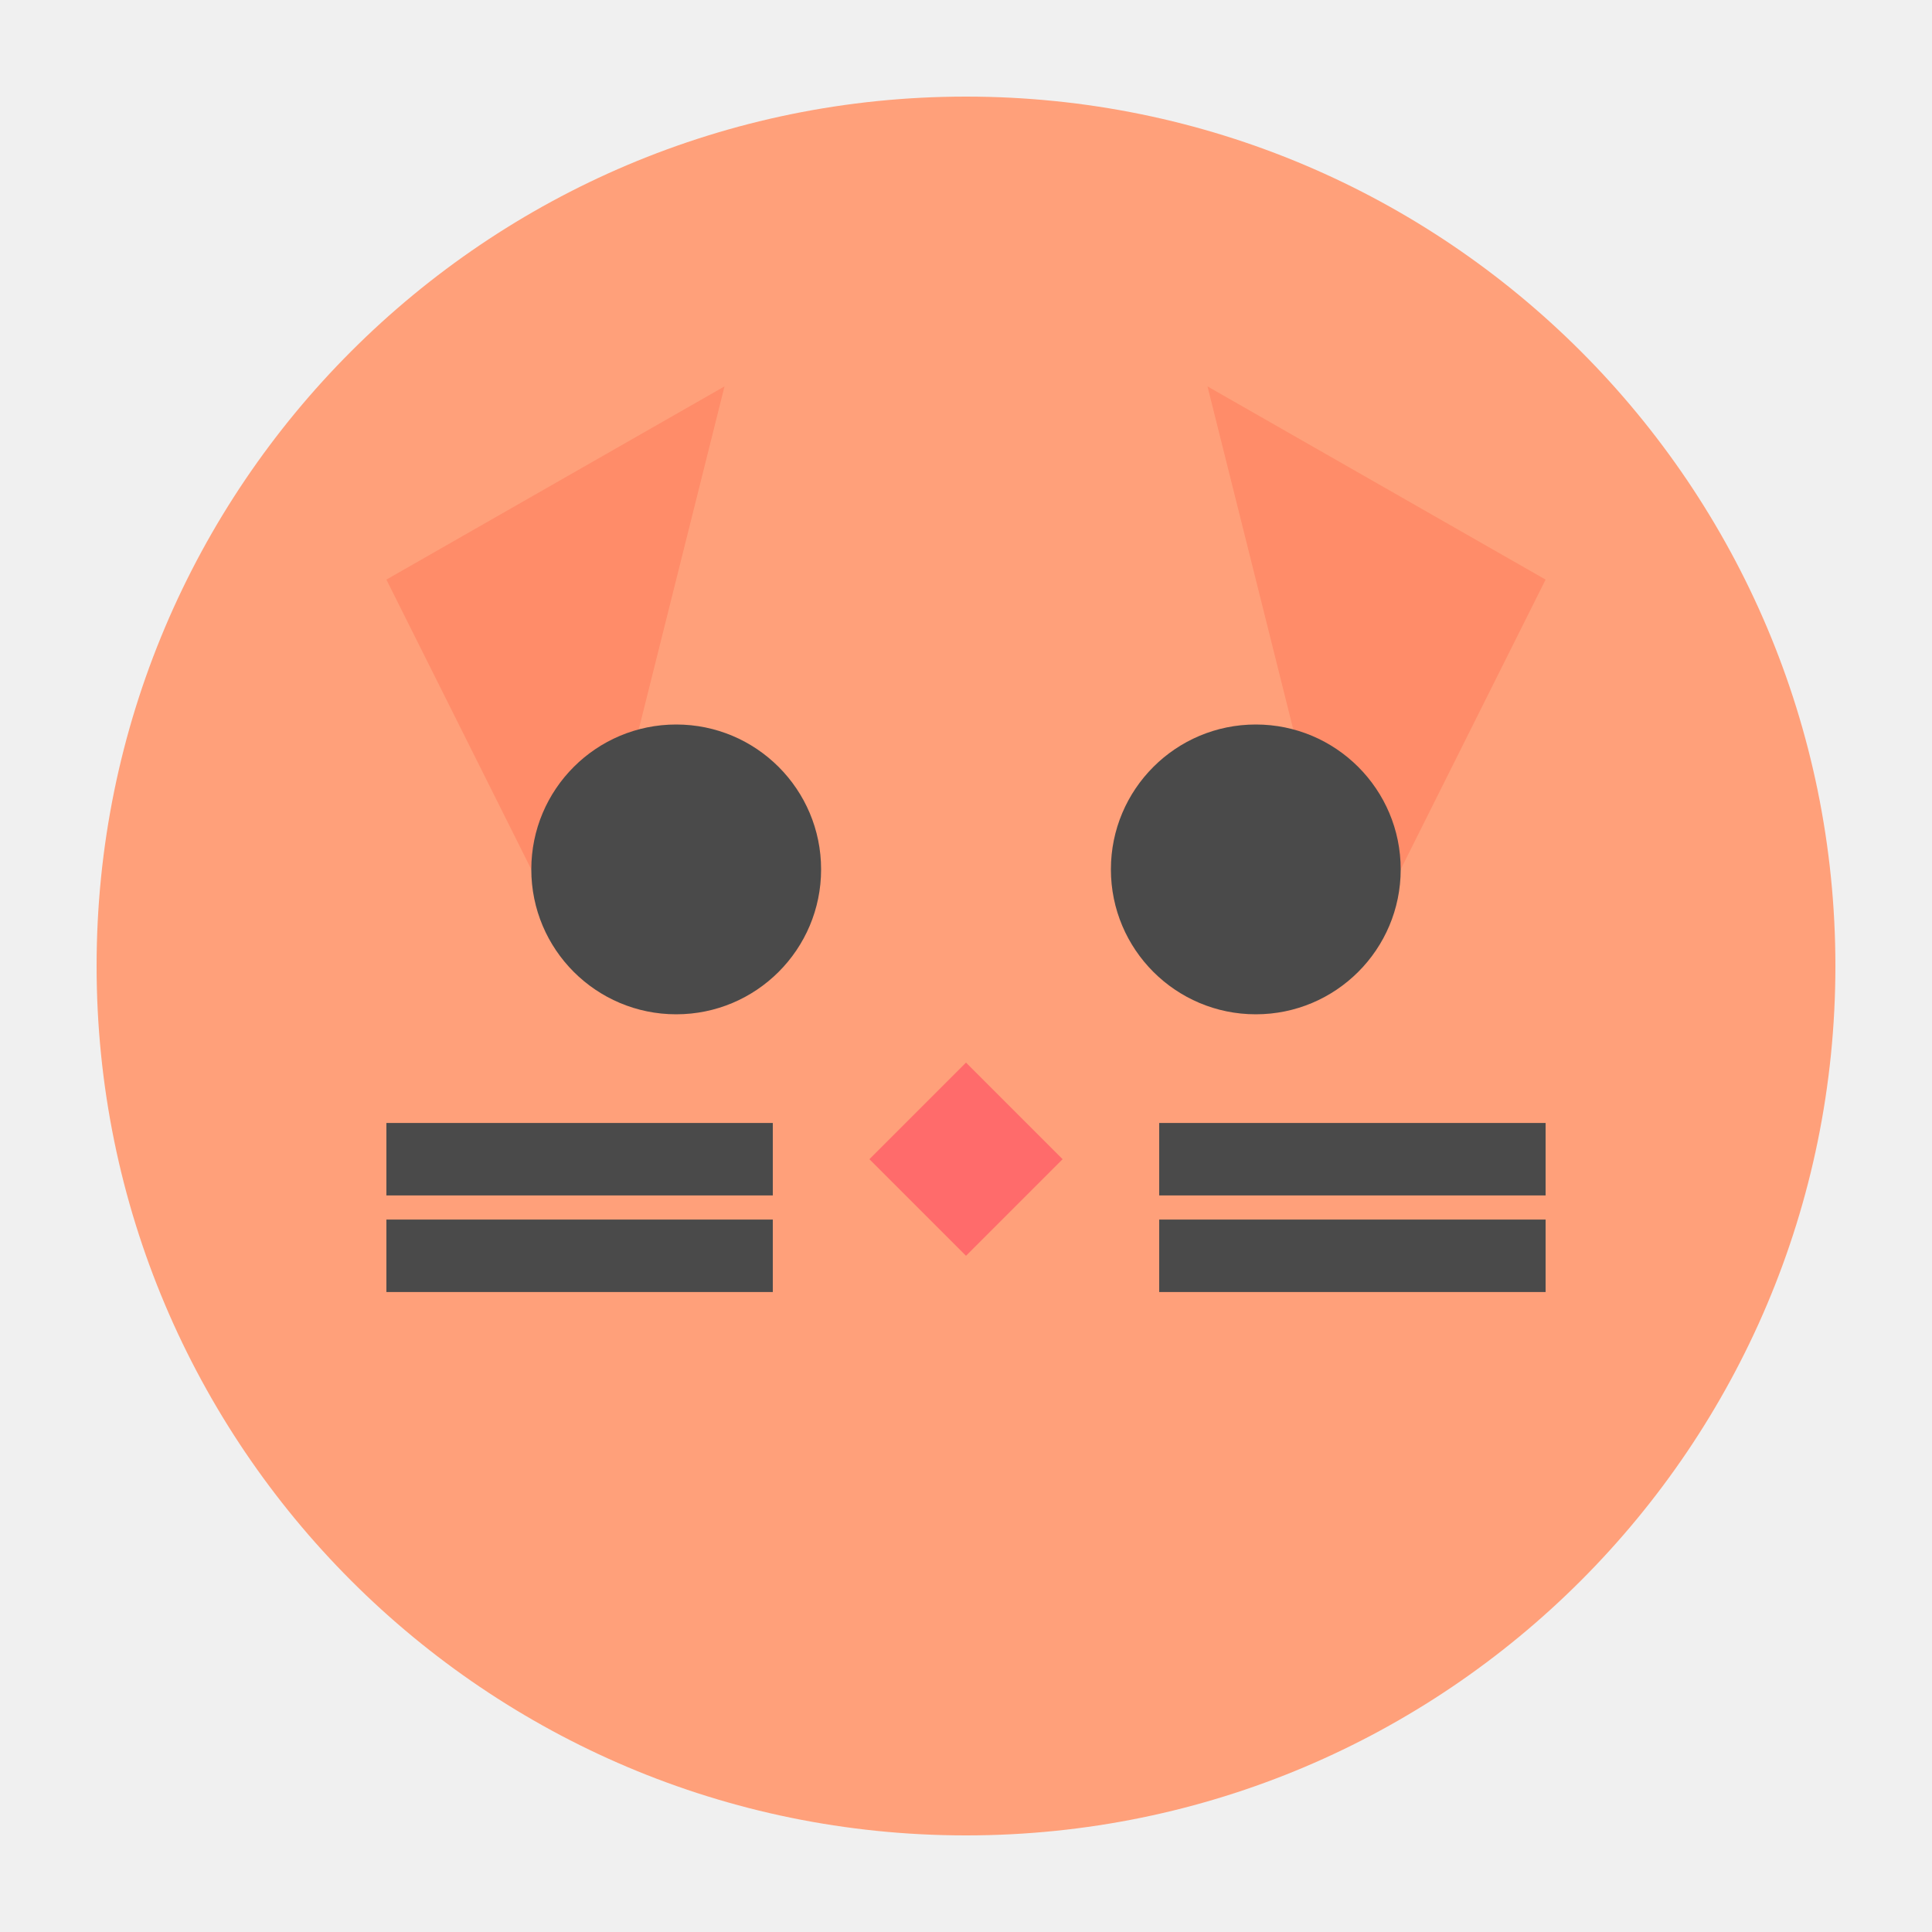
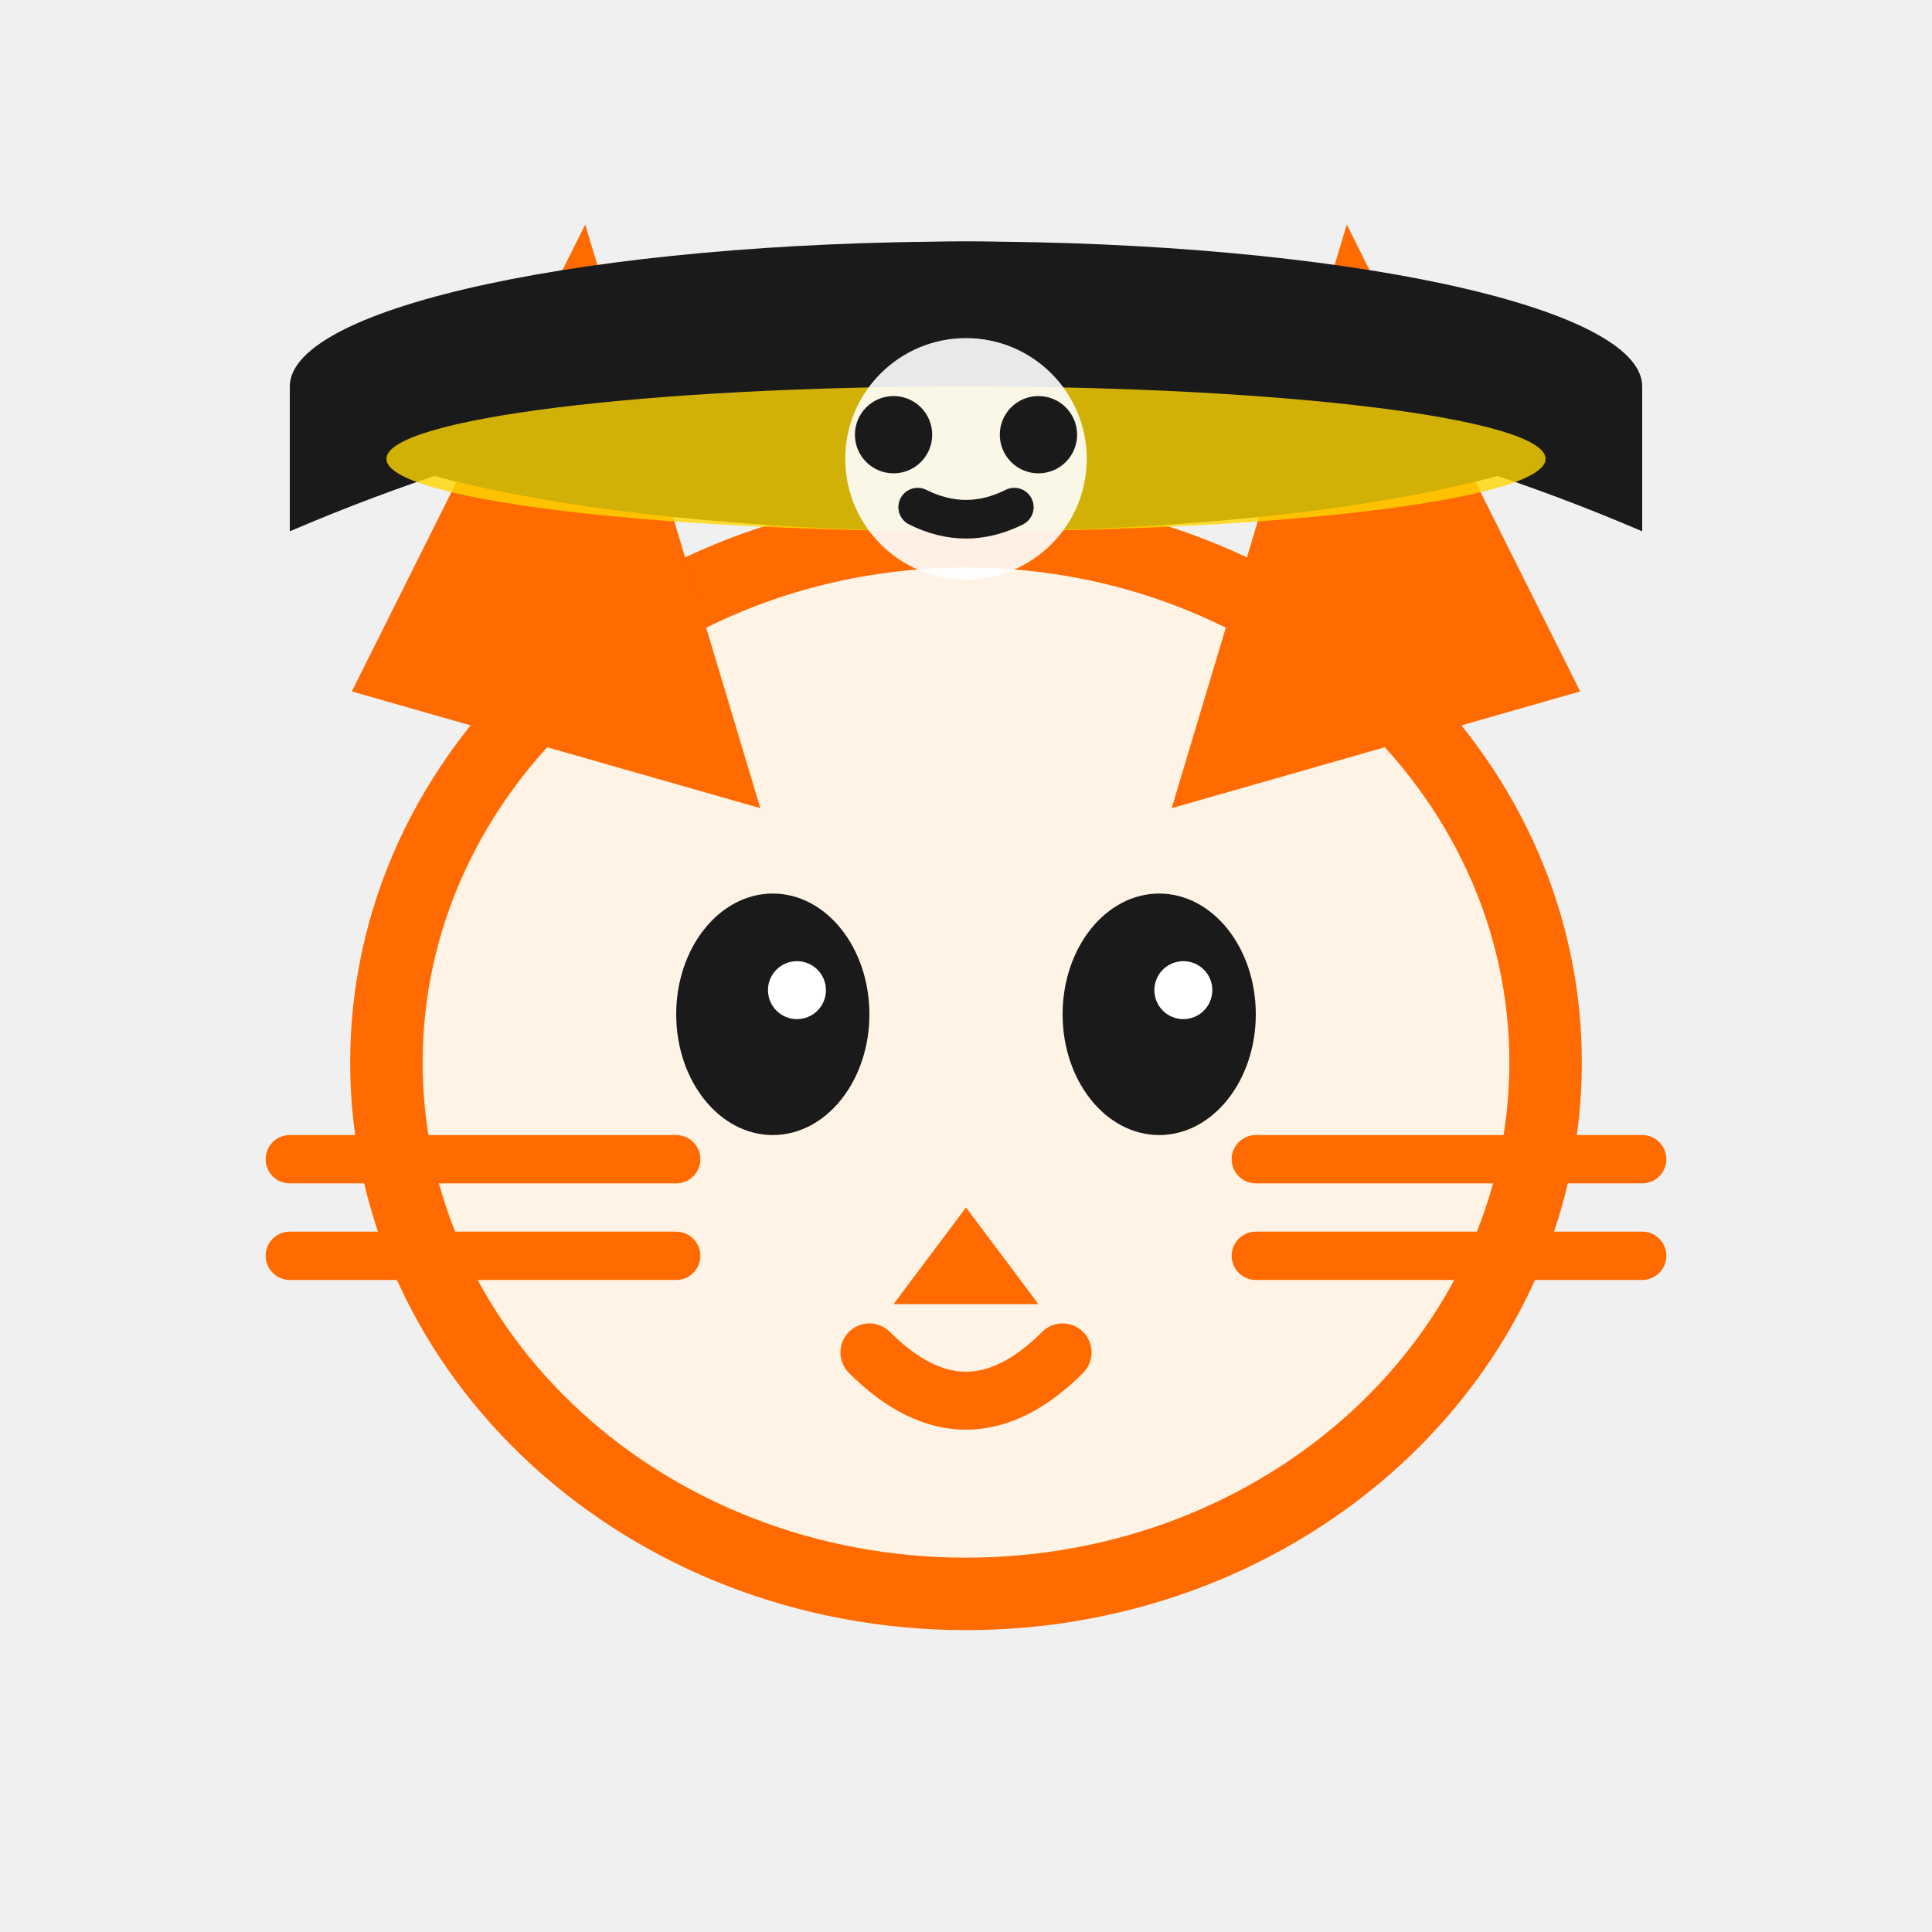
<svg xmlns="http://www.w3.org/2000/svg" width="40" height="40" viewBox="0 0 40 40" fill="none">
-   <circle cx="20" cy="20" r="18" fill="#FFA07A" />
-   <path d="M8 12L15 8L12 20" fill="#FF8C69" />
-   <path d="M32 12L25 8L28 20" fill="#FF8C69" />
-   <circle cx="14" cy="18" r="3" fill="#4A4A4A" />
-   <circle cx="26" cy="18" r="3" fill="#4A4A4A" />
-   <path d="M20 22L18 24L20 26L22 24L20 22" fill="#FF6B6B" />
-   <line x1="8" y1="24" x2="16" y2="24" stroke="#4A4A4A" stroke-width="1.5" />
-   <line x1="8" y1="26" x2="16" y2="26" stroke="#4A4A4A" stroke-width="1.5" />
-   <line x1="24" y1="24" x2="32" y2="24" stroke="#4A4A4A" stroke-width="1.5" />
-   <line x1="24" y1="26" x2="32" y2="26" stroke="#4A4A4A" stroke-width="1.5" />
+   <ellipse cx="20" cy="22" rx="12" ry="11" fill="#FFF3E6" stroke="#FF6B00" stroke-width="1.5" />
+   <polygon points="8,14 12,6 15,16" fill="#FF6B00" stroke="#FF6B00" stroke-width="1" />
+   <polygon points="32,14 28,6 25,16" fill="#FF6B00" stroke="#FF6B00" stroke-width="1" />
+   <ellipse cx="20" cy="8" rx="14" ry="3" fill="#1A1A1A" />
+   <path d="M 6 8 Q 20 2 34 8 L 34 11 Q 20 5 6 11 Z" fill="#1A1A1A" />
+   <ellipse cx="20" cy="9.5" rx="12" ry="1.5" fill="#FFD700" opacity="0.8" />
+   <circle cx="20" cy="9.5" r="2.5" fill="#FFFFFF" opacity="0.9" />
+   <circle cx="18.5" cy="9" r="0.8" fill="#1A1A1A" />
+   <circle cx="21.5" cy="9" r="0.8" fill="#1A1A1A" />
+   <path d="M 19 10.5 Q 20 11 21 10.5" stroke="#1A1A1A" stroke-width="0.8" fill="none" stroke-linecap="round" />
+   <ellipse cx="16" cy="21" rx="2" ry="2.5" fill="#1A1A1A" />
+   <ellipse cx="24" cy="21" rx="2" ry="2.5" fill="#1A1A1A" />
+   <circle cx="16.5" cy="20.5" r="0.6" fill="#FFFFFF" />
+   <circle cx="24.5" cy="20.5" r="0.6" fill="#FFFFFF" />
+   <path d="M 20 25 L 18.5 27 L 21.5 27 Z" fill="#FF6B00" />
+   <path d="M 18 28 Q 20 30 22 28" stroke="#FF6B00" stroke-width="1.2" fill="none" stroke-linecap="round" />
+   <line x1="6" y1="24" x2="14" y2="24" stroke="#FF6B00" stroke-width="1" stroke-linecap="round" />
+   <line x1="6" y1="26" x2="14" y2="26" stroke="#FF6B00" stroke-width="1" stroke-linecap="round" />
+   <line x1="34" y1="24" x2="26" y2="24" stroke="#FF6B00" stroke-width="1" stroke-linecap="round" />
+   <line x1="34" y1="26" x2="26" y2="26" stroke="#FF6B00" stroke-width="1" stroke-linecap="round" />
</svg>
